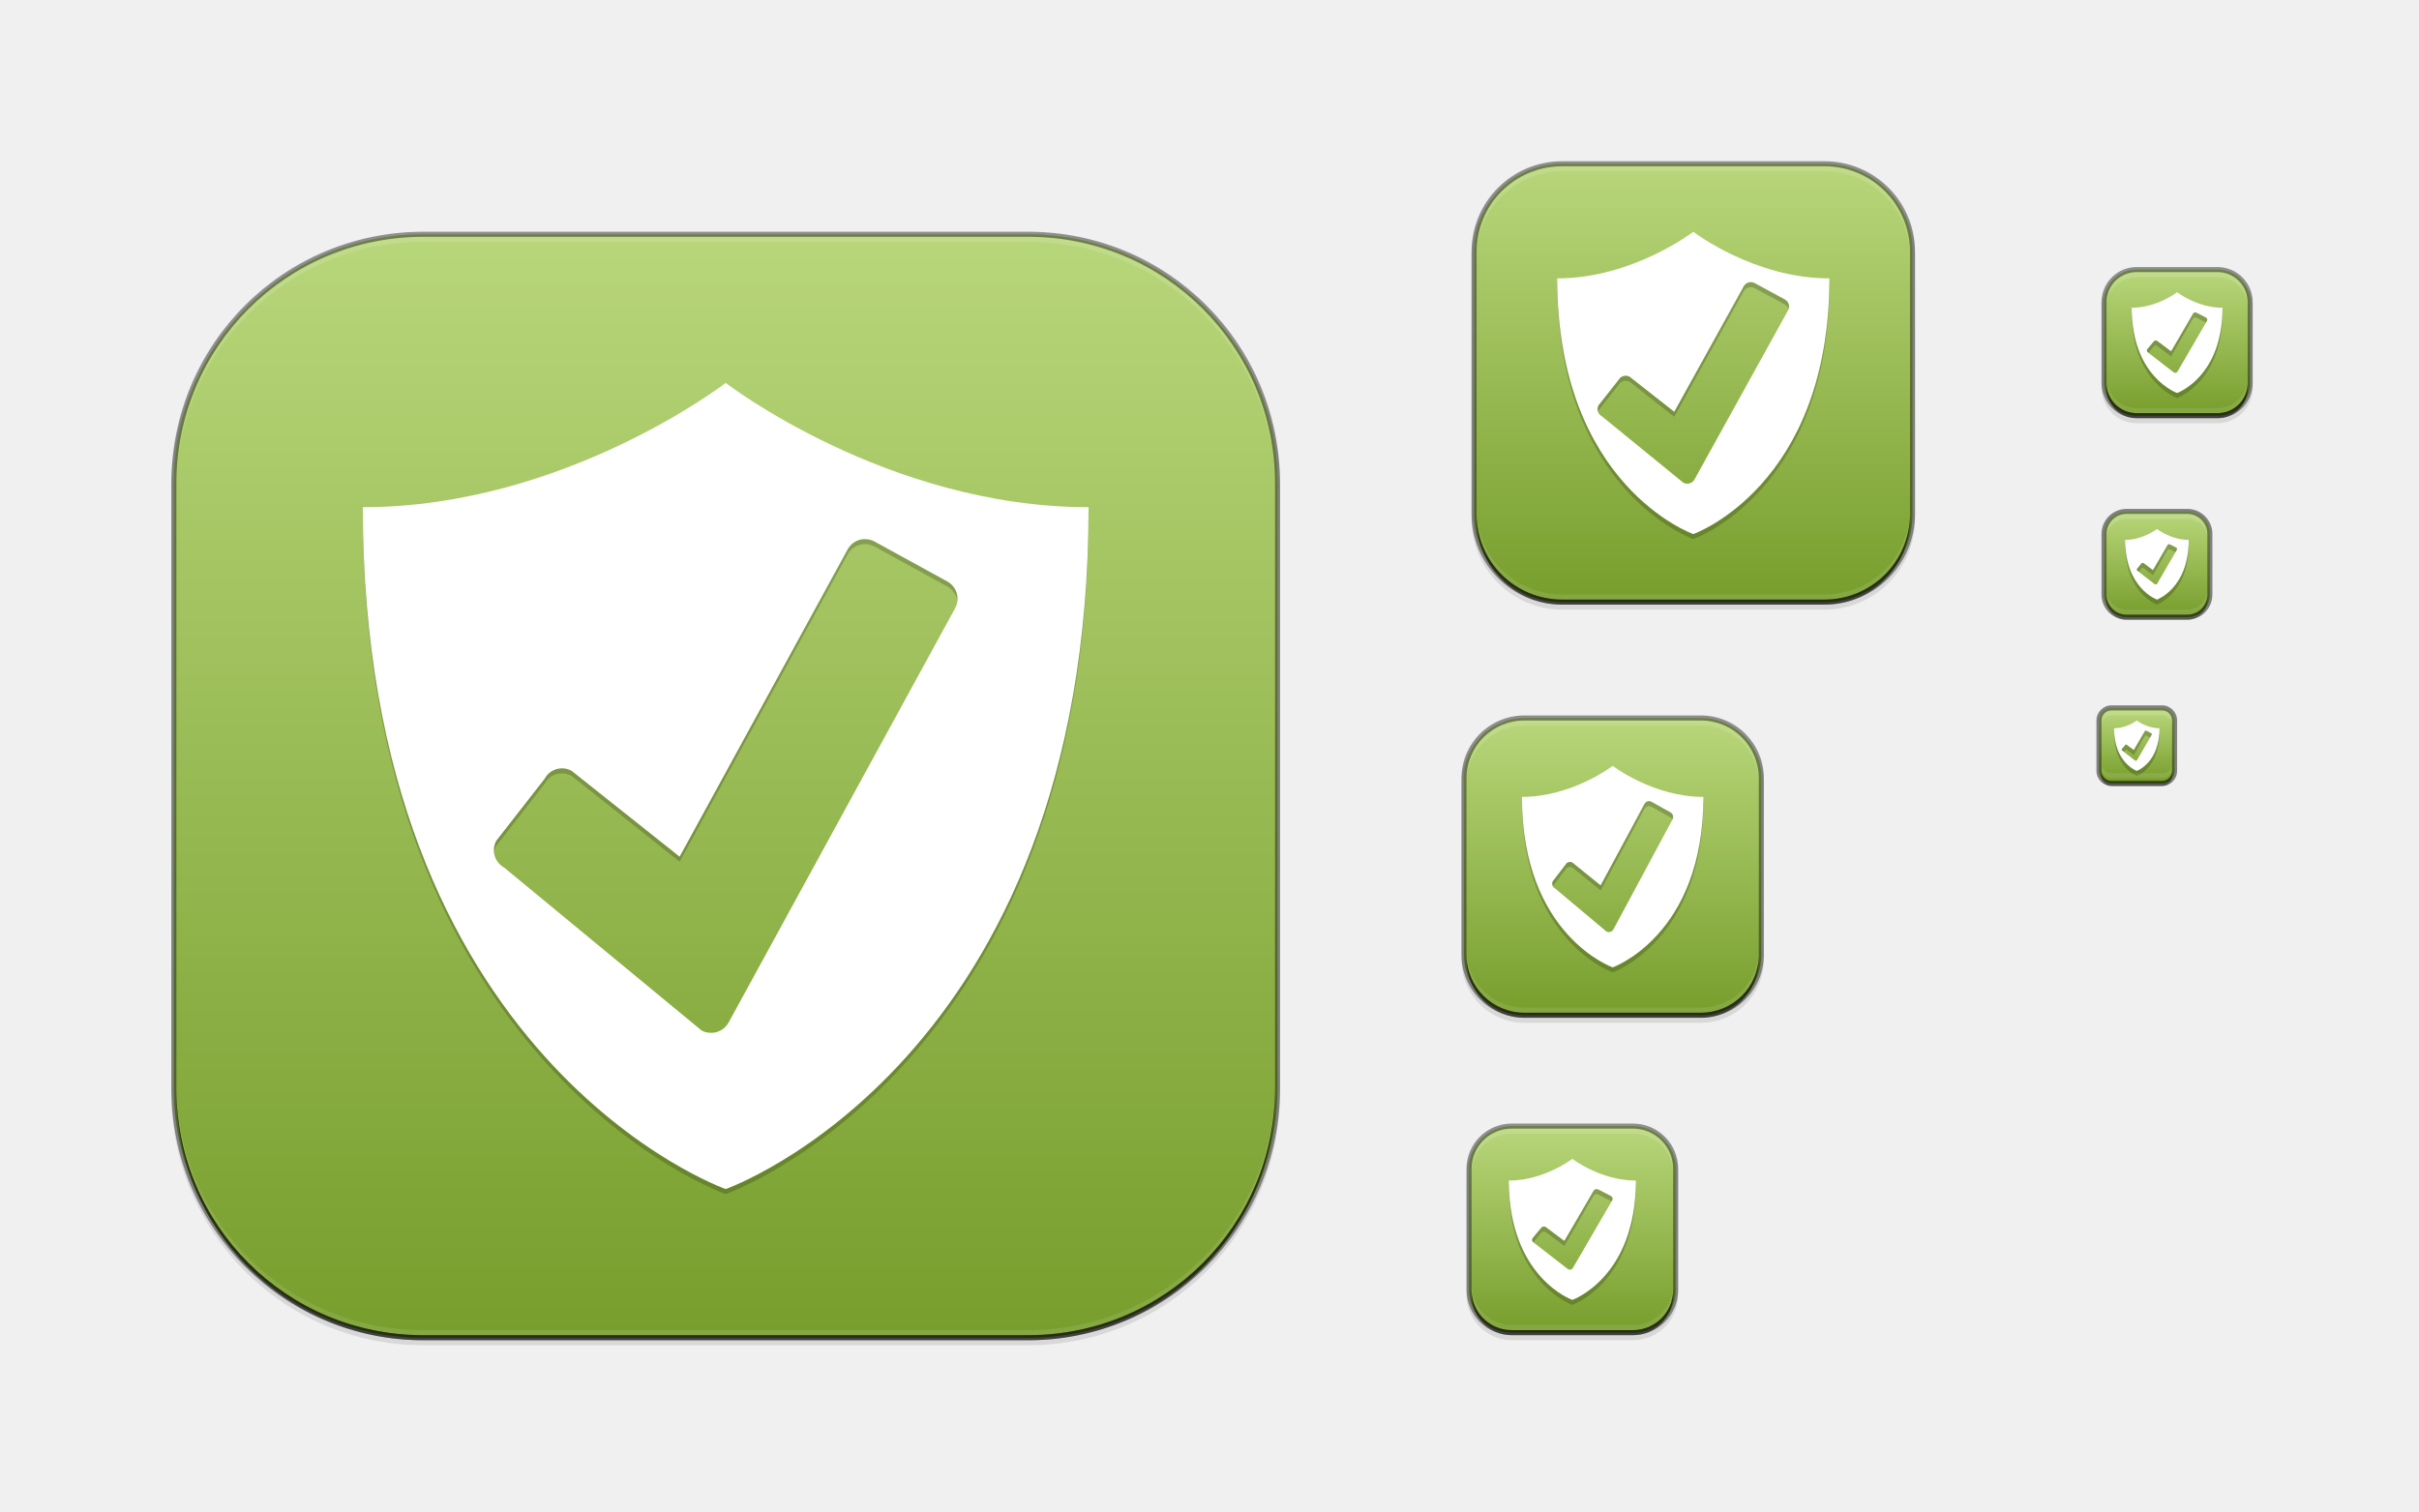
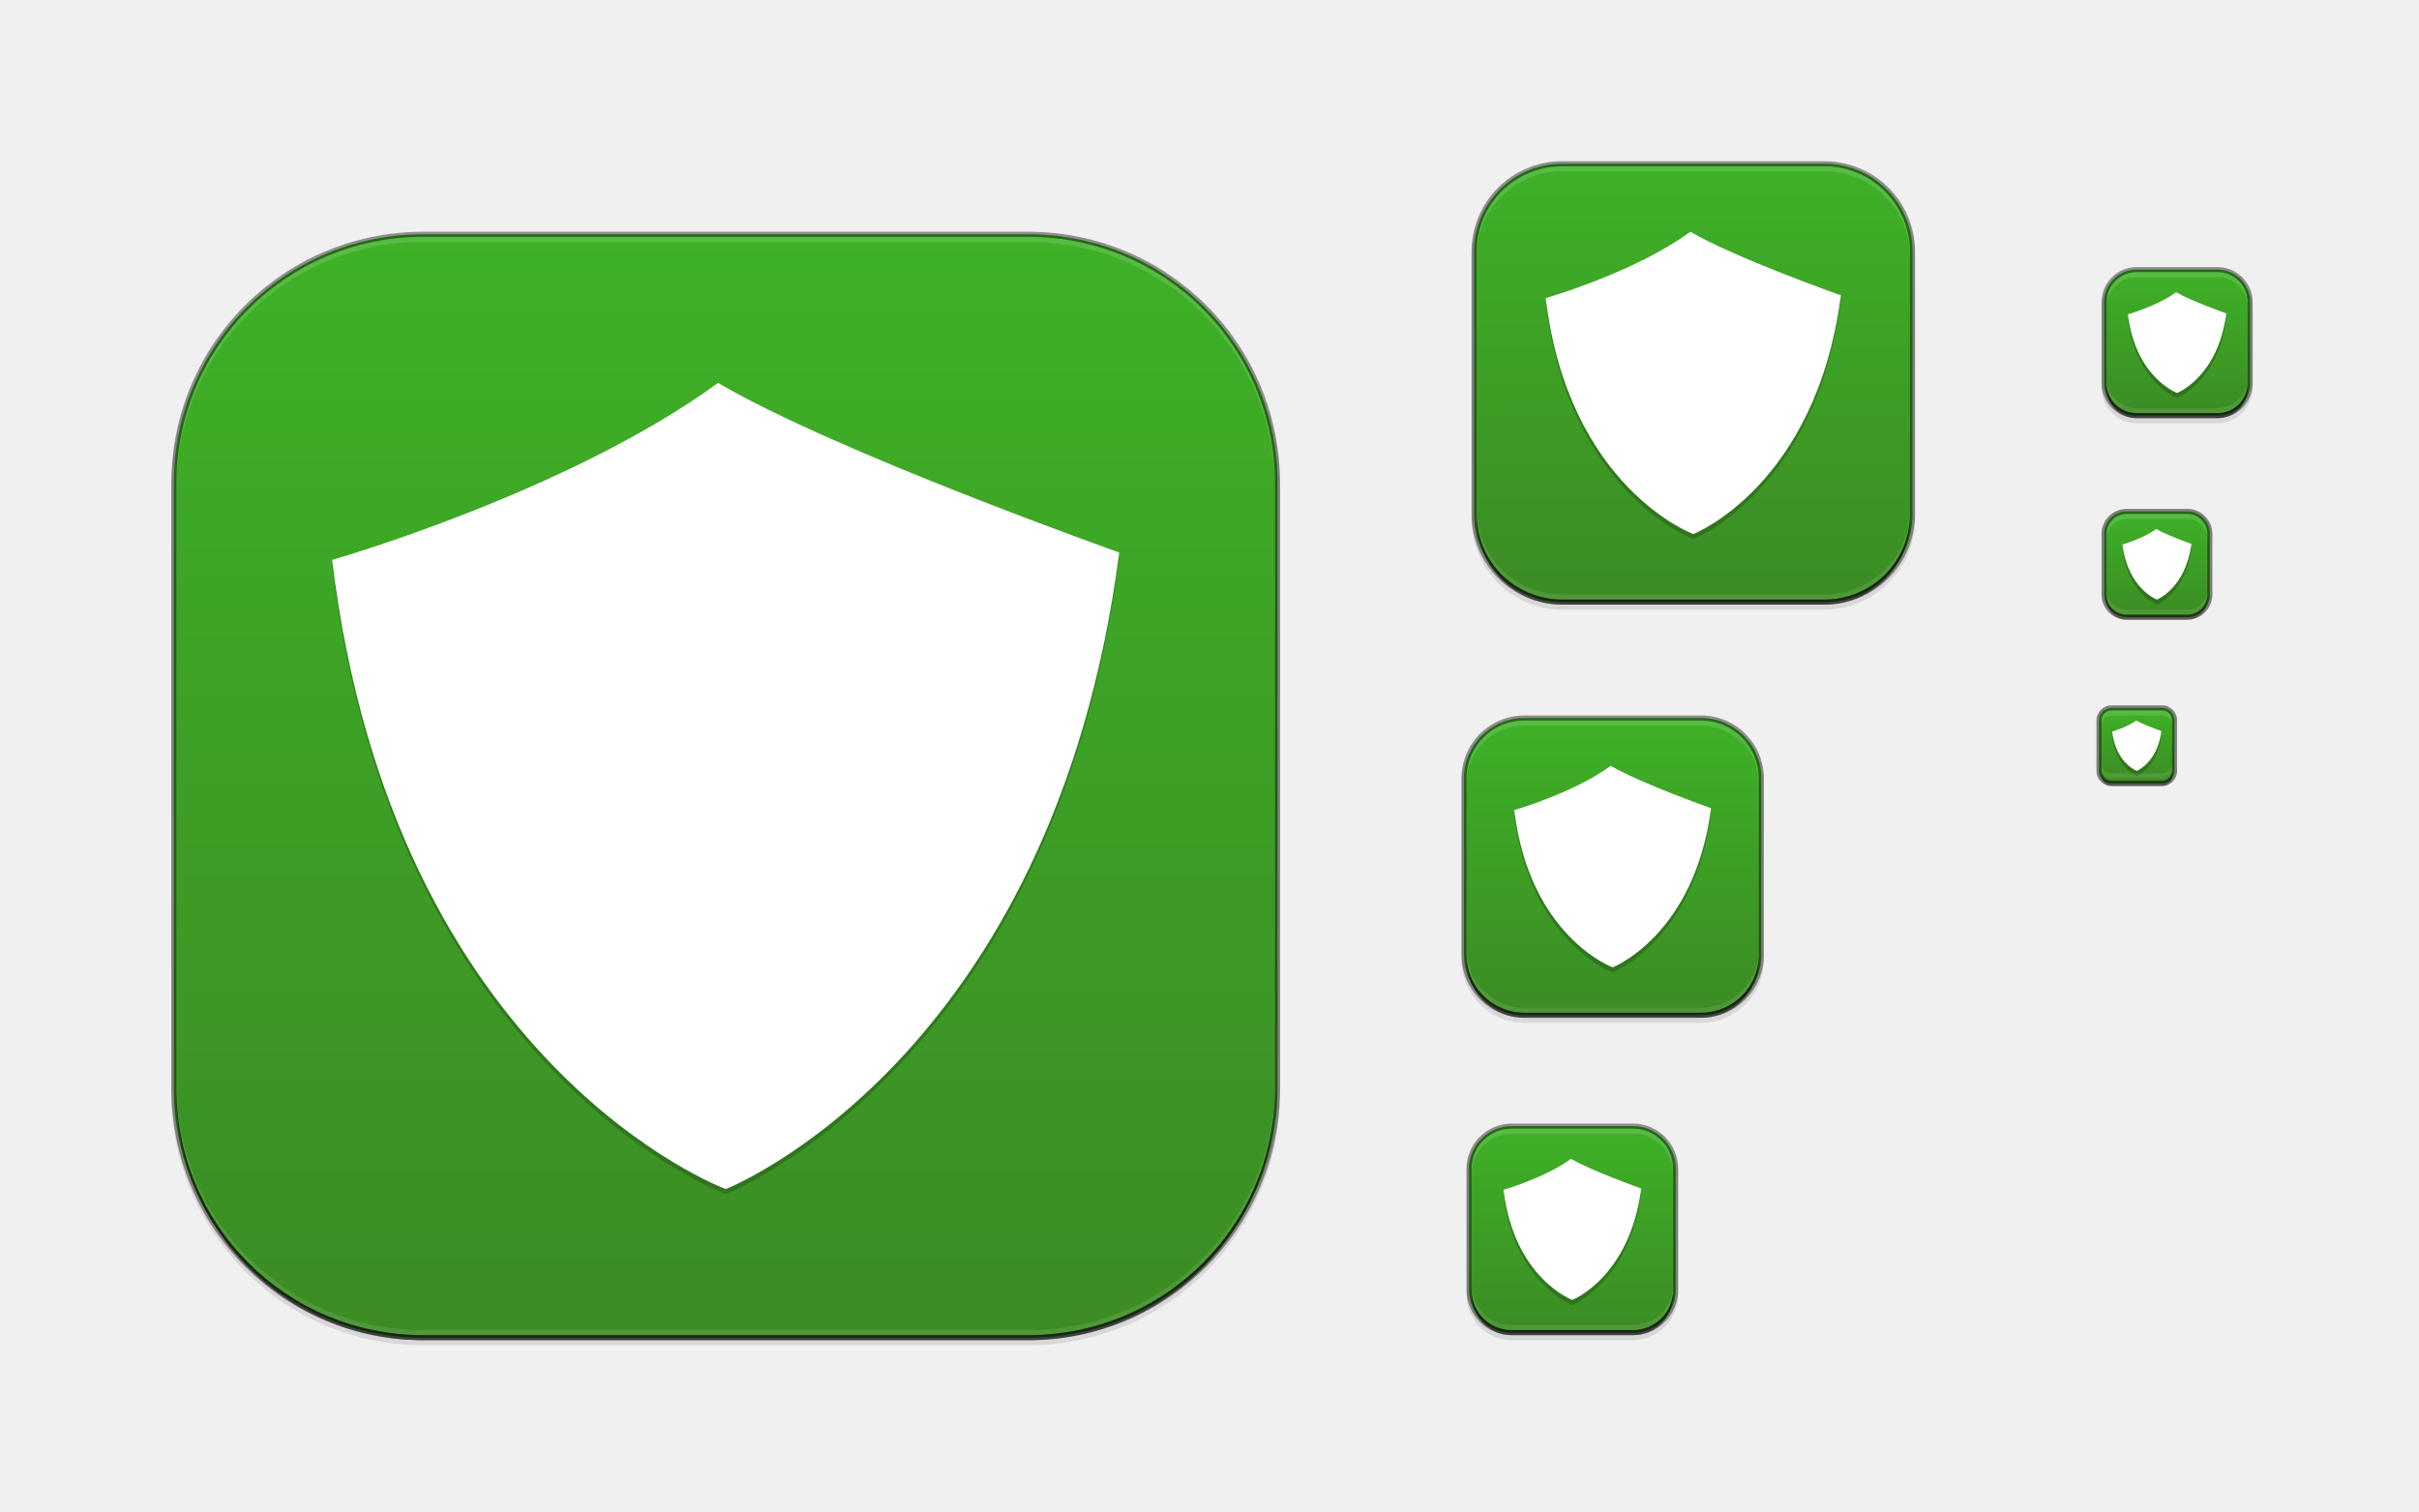
<svg xmlns="http://www.w3.org/2000/svg" xmlns:xlink="http://www.w3.org/1999/xlink" width="480" height="300" id="svg11300" version="1.0" style="display:inline;enable-background:new">
  <defs id="defs3">
-     <linearGradient xlink:href="#linearGradient1731" id="linearGradient7208" gradientUnits="userSpaceOnUse" gradientTransform="matrix(0,-1,1,0,-12,300)" x1="35" y1="156" x2="253" y2="156" />
-     <linearGradient xlink:href="#linearGradient1731" id="linearGradient7210" gradientUnits="userSpaceOnUse" gradientTransform="matrix(0,-1,1,0,276,572)" x1="417" y1="148" x2="431" y2="148" />
-     <linearGradient xlink:href="#linearGradient1731" id="linearGradient7212" gradientUnits="userSpaceOnUse" gradientTransform="matrix(0,-1,1,0,316,540)" x1="418" y1="112" x2="438" y2="112" />
-     <linearGradient xlink:href="#linearGradient1731" id="linearGradient7214" gradientUnits="userSpaceOnUse" gradientTransform="matrix(0,-1,1,0,364,500)" x1="418" y1="68" x2="446" y2="68" />
-     <linearGradient xlink:href="#linearGradient1731" id="linearGradient7216" gradientUnits="userSpaceOnUse" gradientTransform="matrix(0,-1,1,0,68,556)" x1="292" y1="244" x2="332" y2="244" />
-     <linearGradient xlink:href="#linearGradient1731" id="linearGradient7218" gradientUnits="userSpaceOnUse" gradientTransform="matrix(0,-1,1,0,260,412)" x1="293" y1="76" x2="379" y2="76" />
-     <linearGradient xlink:href="#linearGradient1731" id="linearGradient7220" gradientUnits="userSpaceOnUse" gradientTransform="matrix(0,-1,1,0,148,492)" x1="291" y1="172" x2="349" y2="172" />
+     <linearGradient xlink:href="#outerBackgroundGradient-92" id="linearGradient7208" gradientUnits="userSpaceOnUse" gradientTransform="matrix(0,-1,1,0,-12,300)" x1="35" y1="156" x2="253" y2="156" />
+     <linearGradient xlink:href="#outerBackgroundGradient-92" id="linearGradient7210" gradientUnits="userSpaceOnUse" gradientTransform="matrix(0,-1,1,0,276,572)" x1="417" y1="148" x2="431" y2="148" />
+     <linearGradient xlink:href="#outerBackgroundGradient-92" id="linearGradient7212" gradientUnits="userSpaceOnUse" gradientTransform="matrix(0,-1,1,0,316,540)" x1="418" y1="112" x2="438" y2="112" />
+     <linearGradient xlink:href="#outerBackgroundGradient-92" id="linearGradient7214" gradientUnits="userSpaceOnUse" gradientTransform="matrix(0,-1,1,0,364,500)" x1="418" y1="68" x2="446" y2="68" />
+     <linearGradient xlink:href="#outerBackgroundGradient-92" id="linearGradient7216" gradientUnits="userSpaceOnUse" gradientTransform="matrix(0,-1,1,0,68,556)" x1="292" y1="244" x2="332" y2="244" />
+     <linearGradient xlink:href="#outerBackgroundGradient-92" id="linearGradient7218" gradientUnits="userSpaceOnUse" gradientTransform="matrix(0,-1,1,0,260,412)" x1="293" y1="76" x2="379" y2="76" />
+     <linearGradient xlink:href="#outerBackgroundGradient-92" id="linearGradient7220" gradientUnits="userSpaceOnUse" gradientTransform="matrix(0,-1,1,0,148,492)" x1="291" y1="172" x2="349" y2="172" />
    <linearGradient id="outerBackgroundGradient-92">
      <stop style="stop-color:#3c8c24;stop-opacity:1" offset="0" id="stop3864-8-6-34" />
      <stop style="stop-color:#3eb127;stop-opacity:1" offset="1" id="stop3866-9-1-11" />
    </linearGradient>
    <linearGradient id="linearGradient15653">
      <stop style="stop-color:#f0f1ee;stop-opacity:1;" offset="0" id="stop15655" />
      <stop style="stop-color:#d5d9d1;stop-opacity:1;" offset="1" id="stop15657" />
    </linearGradient>
    <linearGradient id="linearGradient1731">
      <stop style="stop-color:#789e2d;stop-opacity:1" offset="0" id="stop1733" />
      <stop style="stop-color:#b8d67a;stop-opacity:1" offset="1" id="stop1735" />
    </linearGradient>
  </defs>
  <g style="display:inline" id="layer1">
    <g style="display:none" id="layer7">
      <text y="19.745" xml:space="preserve" x="15.007" style="font-style:normal;font-variant:normal;font-weight:normal;font-stretch:normal;line-height:0%;font-family:'DejaVu Sans';-inkscape-font-specification:'DejaVu Sans';display:inline;fill:#000000;fill-opacity:1;stroke:none;enable-background:new" id="context">
        <tspan style="font-style:normal;font-variant:normal;font-weight:normal;font-stretch:normal;font-size:18px;line-height:1.25;font-family:'DejaVu Sans';-inkscape-font-specification:'DejaVu Sans'" y="19.745" x="15.007" id="tspan3933">apps</tspan>
      </text>
      <text y="19.745" xml:space="preserve" x="122.488" style="font-style:normal;font-variant:normal;font-weight:bold;font-stretch:normal;line-height:0%;font-family:'DejaVu Sans';-inkscape-font-specification:'DejaVu Sans Bold';text-align:start;writing-mode:lr-tb;text-anchor:start;display:inline;fill:#000000;fill-opacity:1;stroke:none;enable-background:new" id="icon-name">
        <tspan style="font-style:normal;font-variant:normal;font-weight:bold;font-stretch:normal;font-size:18px;line-height:1.25;font-family:'DejaVu Sans';-inkscape-font-specification:'DejaVu Sans Bold'" y="19.745" x="122.488" id="tspan3937">mintupdate</tspan>
      </text>
      <rect style="fill:#eeeeec;fill-opacity:1;fill-rule:nonzero;stroke:none;stroke-width:2;marker:none;visibility:visible;display:inline;overflow:visible;enable-background:accumulate" id="rect16x16" width="16" height="16" x="416" y="140" />
      <rect style="fill:#d4d4d4;fill-opacity:1;fill-rule:nonzero;stroke:none;stroke-width:2;marker:none;visibility:visible;display:inline;overflow:visible;enable-background:accumulate" id="rect24x24" width="24" height="24" x="416" y="100" />
      <rect style="fill:#eeeeec;fill-opacity:1;fill-rule:nonzero;stroke:none;stroke-width:2;marker:none;visibility:visible;display:inline;overflow:visible;enable-background:accumulate" id="rect32x32" width="32" height="32" x="416" y="52" />
      <rect y="101" x="417" height="22" width="22" id="rect22x22" style="fill:#eeeeec;fill-opacity:1;fill-rule:nonzero;stroke:none;stroke-width:2;marker:none;visibility:visible;display:inline;overflow:visible;enable-background:accumulate" />
      <rect y="220" x="288" height="48" width="48" id="rect48x48" style="fill:#eeeeec;fill-opacity:1;fill-rule:nonzero;stroke:none;stroke-width:2;marker:none;visibility:visible;display:inline;overflow:visible;enable-background:accumulate" />
      <rect style="fill:#eeeeec;fill-opacity:1;fill-rule:nonzero;stroke:none;stroke-width:2;marker:none;visibility:visible;display:inline;overflow:visible;enable-background:accumulate" id="rect256x256" width="256" height="256" x="16" y="28" />
      <rect style="fill:#eeeeec;fill-opacity:1;fill-rule:nonzero;stroke:none;stroke-width:2;marker:none;visibility:visible;display:inline;overflow:visible;enable-background:accumulate" id="rect64x64" width="64" height="64" x="288" y="140" />
      <rect style="fill:#eeeeec;fill-opacity:1;fill-rule:nonzero;stroke:none;stroke-width:2;marker:none;visibility:visible;display:inline;overflow:visible;enable-background:accumulate" id="rect96x96" width="96" height="96" x="288" y="28" />
    </g>
    <g id="layer4" style="display:inline">
      <rect ry="50" y="47" x="34" height="220" width="220" id="rect4114" style="opacity:0.1;color:#bebebe;fill:#000000;fill-opacity:1;fill-rule:nonzero;stroke:none;stroke-width:0;marker:none;visibility:visible;display:inline;overflow:visible;enable-background:accumulate" />
      <rect style="opacity:0.1;color:#bebebe;fill:#000000;fill-opacity:1;fill-rule:nonzero;stroke:none;stroke-width:0;marker:none;visibility:visible;display:inline;overflow:visible;enable-background:accumulate" id="rect4120" width="30" height="30" x="417" y="54" ry="7" />
      <rect transform="scale(1,-1)" ry="9" y="-266" x="291" height="42" width="42" id="rect4122" style="opacity:0.1;color:#bebebe;fill:#000000;fill-opacity:1;fill-rule:nonzero;stroke:none;stroke-width:0;marker:none;visibility:visible;display:inline;overflow:visible;enable-background:accumulate" />
      <rect style="opacity:0.1;color:#bebebe;fill:#000000;fill-opacity:1;fill-rule:nonzero;stroke:none;stroke-width:0;marker:none;visibility:visible;display:inline;overflow:visible;enable-background:accumulate" id="rect4124" width="88" height="88" x="292" y="33" ry="18" />
      <rect ry="12.5" y="143" x="290" height="60" width="60" id="rect4126" style="opacity:0.1;color:#bebebe;fill:#000000;fill-opacity:1;fill-rule:nonzero;stroke:none;stroke-width:0;marker:none;visibility:visible;display:inline;overflow:visible;enable-background:accumulate" />
      <path id="path4268" d="m 422,101 c -2.77,0 -5,2.23 -5,5 l 0,12 c 0,2.77 2.23,5 5,5 l 12,0 c 2.77,0 5,-2.23 5,-5 l 0,-12 c 0,-2.77 -2.23,-5 -5,-5 z" style="opacity:0.1;color:#bebebe;fill:#000000;fill-opacity:1;fill-rule:nonzero;stroke:none;stroke-width:0;marker:none;visibility:visible;display:inline;overflow:visible;enable-background:accumulate" />
      <path id="path4270" d="m 419,140 c -1.662,0 -3,1.338 -3,3 l 0,10 c 0,1.662 1.338,3 3,3 l 10,0 c 1.662,0 3,-1.338 3,-3 l 0,-10 c 0,-1.662 -1.338,-3 -3,-3 z" style="opacity:0.1;color:#bebebe;fill:#000000;fill-opacity:1;fill-rule:nonzero;stroke:none;stroke-width:0;marker:none;visibility:visible;display:inline;overflow:visible;enable-background:accumulate" />
    </g>
    <g id="layer2" style="display:inline">
      <path style="color:#bebebe;fill:url(#linearGradient7208);fill-opacity:1.0;fill-rule:nonzero;stroke:none;stroke-width:2;marker:none;visibility:visible;display:inline;overflow:visible;enable-background:accumulate" d="M 84 46.5 C 56.569 46.5 34.5 68.569 34.5 96 L 34.5 216 C 34.5 243.431 56.569 265.5 84 265.5 L 204 265.5 C 231.431 265.5 253.5 243.431 253.5 216 L 253.5 96 C 253.5 68.569 231.431 46.5 204 46.5 L 84 46.5 z " id="path4200" />
      <path style="color:#bebebe;fill:url(#linearGradient7210);fill-opacity:1.0;fill-rule:nonzero;stroke:none;stroke-width:2;marker:none;visibility:visible;display:inline;overflow:visible;enable-background:accumulate" d="M 419 140.5 C 417.616 140.5 416.5 141.616 416.5 143 L 416.5 153 C 416.5 154.384 417.616 155.5 419 155.5 L 429 155.5 C 430.384 155.5 431.5 154.384 431.5 153 L 431.5 143 C 431.5 141.616 430.384 140.5 429 140.5 L 419 140.5 z " id="path4202" />
      <path style="color:#bebebe;fill:url(#linearGradient7212);fill-opacity:1.0;fill-rule:nonzero;stroke:none;stroke-width:2;marker:none;visibility:visible;display:inline;overflow:visible;enable-background:accumulate" d="M 422 101.5 C 419.503 101.5 417.5 103.503 417.5 106 L 417.5 118 C 417.5 120.497 419.503 122.5 422 122.5 L 434 122.5 C 436.497 122.5 438.5 120.497 438.5 118 L 438.5 106 C 438.5 103.503 436.497 101.5 434 101.5 L 422 101.5 z " id="path4204" />
      <path style="color:#bebebe;fill:url(#linearGradient7214);fill-opacity:1.0;fill-rule:nonzero;stroke:none;stroke-width:2;marker:none;visibility:visible;display:inline;overflow:visible;enable-background:accumulate" d="M 424 53.5 C 420.393 53.5 417.5 56.393 417.5 60 L 417.5 76 C 417.5 79.607 420.393 82.5 424 82.5 L 440 82.5 C 443.607 82.5 446.5 79.607 446.5 76 L 446.5 60 C 446.5 56.393 443.607 53.5 440 53.5 L 424 53.5 z " id="path4206" />
      <path style="color:#bebebe;fill:url(#linearGradient7216);fill-opacity:1.0;fill-rule:nonzero;stroke:none;stroke-width:2;marker:none;visibility:visible;display:inline;overflow:visible;enable-background:accumulate" d="M 300 223.5 C 295.285 223.5 291.5 227.285 291.5 232 L 291.5 256 C 291.5 260.715 295.285 264.5 300 264.5 L 324 264.5 C 328.715 264.5 332.5 260.715 332.5 256 L 332.5 232 C 332.5 227.285 328.715 223.5 324 223.5 L 300 223.5 z " id="path4208" />
      <path style="color:#bebebe;fill:url(#linearGradient7218);fill-opacity:1.0;fill-rule:nonzero;stroke:none;stroke-width:2;marker:none;visibility:visible;display:inline;overflow:visible;enable-background:accumulate" d="M 310 32.5 C 300.297 32.5 292.5 40.297 292.5 50 L 292.5 102 C 292.5 111.703 300.297 119.5 310 119.5 L 362 119.5 C 371.703 119.5 379.5 111.703 379.5 102 L 379.5 50 C 379.5 40.297 371.703 32.5 362 32.5 L 310 32.5 z " id="path4210" />
      <path style="color:#bebebe;fill:url(#linearGradient7220);fill-opacity:1.0;fill-rule:nonzero;stroke:none;stroke-width:2;marker:none;visibility:visible;display:inline;overflow:visible;enable-background:accumulate" d="M 302.5 142.5 C 295.845 142.5 290.5 147.845 290.5 154.5 L 290.5 189.5 C 290.5 196.155 295.845 201.5 302.5 201.5 L 337.5 201.5 C 344.155 201.5 349.5 196.155 349.5 189.5 L 349.5 154.5 C 349.5 147.845 344.155 142.5 337.5 142.5 L 302.5 142.5 z " id="path4212" />
    </g>
    <g id="layer6" style="display:inline">
-       <path style="display:inline;fill:#000000;fill-opacity:1;stroke:none;enable-background:new;opacity:0.2" d="m 336,47 c 0,0 -12,9.25 -27,9.25 0,41.25 27,50.75 27,50.75 0,0 27,-9.5 27,-50.75 -15,0 -27,-9.25 -27,-9.25 z m 11.57,10.008 c 0.21,0.021 0.428,0.079 0.625,0.186 l 5.957,3.23 c 0.788,0.426 1.079,1.399 0.648,2.178 l -18.568,33.57 c -0.33,0.597 -0.987,0.895 -1.629,0.814 -0.196,-0.025 -0.389,-0.074 -0.574,-0.174 -0.02,-0.01 -16.182,-13.201 -16.182,-13.201 -0.789,-0.426 -1.079,-1.397 -0.648,-2.176 l 3.971,-5.037 c 0.431,-0.779 1.415,-1.053 2.203,-0.627 l 8.852,6.955 13.768,-24.893 c 0.323,-0.584 0.949,-0.889 1.578,-0.826 z" id="path3018-2" />
-       <path style="fill:#ffffff;fill-opacity:1;stroke:none;display:inline;enable-background:new" d="M 336 46 C 336 46 324 55.25 309 55.25 C 309 96.5 336 106 336 106 C 336 106 363 96.5 363 55.25 C 348 55.25 336 46 336 46 z M 347.57 56.008 C 347.78 56.029 347.998 56.087 348.195 56.193 L 354.152 59.424 C 354.941 59.85 355.232 60.822 354.801 61.602 L 336.232 95.172 C 335.903 95.768 335.245 96.066 334.604 95.986 C 334.407 95.962 334.214 95.912 334.029 95.812 C 334.009 95.803 317.848 82.611 317.848 82.611 C 317.059 82.186 316.768 81.215 317.199 80.436 L 321.17 75.398 C 321.601 74.619 322.585 74.346 323.373 74.771 L 332.225 81.727 L 345.992 56.834 C 346.315 56.25 346.941 55.945 347.57 56.008 z " id="path3018" />
-       <path style="display:inline;fill:#000000;fill-opacity:1;stroke:none;enable-background:new;opacity:0.2" d="m 320,153 c 0,0 -8,6.166 -18,6.166 0,27.5 18,33.834 18,33.834 0,0 18,-6.334 18,-33.834 -10,0 -18,-6.166 -18,-6.166 z m 7.307,7.006 c 0.132,0.014 0.272,0.052 0.396,0.121 l 3.762,2.1 c 0.498,0.277 0.68,0.908 0.408,1.414 l -11.727,21.822 c -0.208,0.388 -0.622,0.581 -1.027,0.529 -0.124,-0.016 -0.247,-0.048 -0.363,-0.113 -0.013,-0.006 -10.221,-8.582 -10.221,-8.582 -0.498,-0.277 -0.68,-0.908 -0.408,-1.414 l 2.506,-3.273 c 0.272,-0.506 0.895,-0.685 1.393,-0.408 l 5.59,4.521 8.695,-16.18 c 0.204,-0.38 0.599,-0.578 0.996,-0.537 z" id="path3846-0" />
-       <path style="fill:#ffffff;fill-opacity:1;stroke:none;display:inline;enable-background:new" d="M 320 152 C 320 152 312 158.166 302 158.166 C 302 185.666 320 192 320 192 C 320 192 338 185.666 338 158.166 C 328 158.166 320 152 320 152 z M 327.307 159.006 C 327.439 159.02 327.579 159.058 327.703 159.127 L 331.465 161.227 C 331.963 161.503 332.145 162.134 331.873 162.641 L 320.146 184.463 C 319.938 184.851 319.524 185.044 319.119 184.992 C 318.995 184.976 318.873 184.944 318.756 184.879 C 318.743 184.873 308.535 176.297 308.535 176.297 C 308.037 176.02 307.855 175.389 308.127 174.883 L 310.633 171.609 C 310.905 171.103 311.527 170.924 312.025 171.201 L 317.615 175.723 L 326.311 159.543 C 326.515 159.163 326.909 158.965 327.307 159.006 z " id="path3846" />
-       <path style="display:inline;fill:#000000;fill-opacity:1;stroke:none;enable-background:new;opacity:0.2" d="m 312,231 c 0,0 -5.6,4.316 -12.6,4.316 C 299.4,254.566 312,259 312,259 c 0,0 12.6,-4.434 12.6,-23.684 C 317.6,235.316 312,231 312,231 Z m 4.871,6.004 c 0.088,0.008 0.181,0.032 0.264,0.074 l 2.508,1.291 c 0.332,0.17 0.455,0.559 0.273,0.871 l -7.818,13.43 c -0.139,0.239 -0.415,0.356 -0.686,0.324 -0.083,-0.01 -0.164,-0.029 -0.242,-0.068 -0.008,-0.004 -6.812,-5.281 -6.812,-5.281 -0.332,-0.17 -0.455,-0.559 -0.273,-0.871 l 1.672,-2.014 c 0.181,-0.312 0.596,-0.422 0.928,-0.252 l 3.727,2.783 5.797,-9.957 c 0.136,-0.234 0.399,-0.355 0.664,-0.33 z" id="path3850-2" />
-       <path style="fill:#ffffff;fill-opacity:1;stroke:none;display:inline;enable-background:new" d="M 312 230 C 312 230 306.4 234.316 299.4 234.316 C 299.4 253.566 312 258 312 258 C 312 258 324.6 253.566 324.6 234.316 C 317.6 234.316 312 230 312 230 z M 316.871 236.004 C 316.959 236.012 317.052 236.036 317.135 236.078 L 319.643 237.369 C 319.975 237.539 320.097 237.929 319.916 238.24 L 312.098 251.67 C 311.959 251.909 311.682 252.026 311.412 251.994 C 311.329 251.984 311.248 251.966 311.17 251.926 C 311.162 251.922 304.357 246.645 304.357 246.645 C 304.025 246.474 303.903 246.085 304.084 245.773 L 305.756 243.76 C 305.937 243.448 306.352 243.338 306.684 243.508 L 310.41 246.291 L 316.207 236.334 C 316.343 236.1 316.606 235.979 316.871 236.004 z " id="path3850" />
-       <path style="display:inline;fill:#000000;fill-opacity:1;stroke:none;enable-background:new;opacity:0.2" d="m 432,59 c 0,0 -4,3.084 -9,3.084 C 423,75.834 432,79 432,79 c 0,0 9,-3.166 9,-16.916 C 436,62.084 432,59 432,59 Z m 3.654,4.002 c 0.066,0.006 0.135,0.025 0.197,0.057 l 1.881,0.969 c 0.249,0.128 0.341,0.419 0.205,0.652 l -5.863,10.072 c -0.104,0.179 -0.313,0.268 -0.516,0.244 -0.062,-0.007 -0.123,-0.023 -0.182,-0.053 -0.006,-0.003 -5.109,-3.959 -5.109,-3.959 -0.249,-0.128 -0.341,-0.421 -0.205,-0.654 l 1.254,-1.51 c 0.136,-0.234 0.446,-0.317 0.695,-0.189 l 2.797,2.088 4.348,-7.469 c 0.102,-0.175 0.299,-0.267 0.498,-0.248 z" id="path3852-5" />
-       <path style="fill:#ffffff;fill-opacity:1;stroke:none;display:inline;enable-background:new" d="M 432 58 C 432 58 428 61.084 423 61.084 C 423 74.834 432 78 432 78 C 432 78 441 74.834 441 61.084 C 436 61.084 432 58 432 58 z M 435.654 62.002 C 435.721 62.008 435.789 62.027 435.852 62.059 L 437.732 63.027 C 437.981 63.155 438.074 63.446 437.938 63.68 L 432.074 73.752 C 431.97 73.931 431.761 74.02 431.559 73.996 C 431.497 73.989 431.435 73.973 431.377 73.943 C 431.371 73.94 426.268 69.984 426.268 69.984 C 426.019 69.857 425.926 69.564 426.062 69.33 L 427.316 67.82 C 427.452 67.587 427.763 67.503 428.012 67.631 L 430.809 69.719 L 435.156 62.25 C 435.258 62.075 435.456 61.983 435.654 62.002 z " id="path3852" />
-       <path style="display:inline;fill:#000000;fill-opacity:1;stroke:none;enable-background:new;opacity:0.2" d="m 428,106 c 0,0 -2.801,2.158 -6.301,2.158 C 421.699,117.783 428,120 428,120 c 0,0 6.301,-2.217 6.301,-11.842 C 430.801,108.158 428,106 428,106 Z m 2.436,3.002 c 0.044,0.004 0.091,0.016 0.133,0.037 l 1.254,0.646 c 0.166,0.085 0.225,0.28 0.135,0.436 l -3.908,6.713 c -0.069,0.119 -0.207,0.18 -0.342,0.164 -0.041,-0.005 -0.082,-0.015 -0.121,-0.035 -0.004,-0.002 -3.408,-2.641 -3.408,-2.641 -0.166,-0.085 -0.225,-0.28 -0.135,-0.436 l 0.834,-1.008 c 0.091,-0.156 0.299,-0.21 0.465,-0.125 l 1.863,1.391 2.898,-4.979 c 0.068,-0.117 0.2,-0.177 0.332,-0.164 z" id="path3854-4" />
-       <path style="fill:#ffffff;fill-opacity:1;stroke:none;display:inline;enable-background:new" d="M 428 105 C 428 105 425.199 107.158 421.699 107.158 C 421.699 116.783 428 119 428 119 C 428 119 434.301 116.783 434.301 107.158 C 430.801 107.158 428 105 428 105 z M 430.436 108.002 C 430.48 108.006 430.527 108.018 430.568 108.039 L 431.822 108.686 C 431.988 108.771 432.048 108.965 431.957 109.121 L 428.049 115.834 C 427.979 115.953 427.842 116.014 427.707 115.998 C 427.666 115.993 427.625 115.983 427.586 115.963 C 427.582 115.961 424.178 113.322 424.178 113.322 C 424.012 113.237 423.952 113.043 424.043 112.887 L 424.877 111.879 C 424.968 111.723 425.176 111.669 425.342 111.754 L 427.205 113.145 L 430.104 108.166 C 430.172 108.049 430.303 107.989 430.436 108.002 z " id="path3854" />
-       <path style="display:inline;fill:#000000;fill-opacity:1;stroke:none;enable-background:new;opacity:0.2" d="m 424,144 c 0,0 -2,1.541 -4.5,1.541 0,6.875 4.5,8.459 4.5,8.459 0,0 4.5,-1.584 4.5,-8.459 C 426,145.541 424,144 424,144 Z m 1.826,2.002 c 0.033,0.003 0.069,0.011 0.1,0.027 l 0.941,0.484 c 0.125,0.064 0.17,0.209 0.102,0.326 l -2.932,5.035 c -0.052,0.089 -0.156,0.135 -0.258,0.123 -0.031,-0.004 -0.061,-0.011 -0.09,-0.025 -0.003,-0.001 -2.557,-1.98 -2.557,-1.98 -0.125,-0.064 -0.17,-0.209 -0.102,-0.326 l 0.627,-0.756 c 0.068,-0.117 0.223,-0.158 0.348,-0.094 l 1.398,1.043 2.174,-3.734 c 0.051,-0.088 0.149,-0.132 0.248,-0.123 z" id="path3856-6" />
-       <path style="fill:#ffffff;fill-opacity:1;stroke:none;display:inline;enable-background:new" d="M 424 143 C 424 143 422 144.541 419.5 144.541 C 419.5 151.416 424 153 424 153 C 424 153 428.5 151.416 428.5 144.541 C 426 144.541 424 143 424 143 z M 425.826 145.002 C 425.859 145.005 425.895 145.013 425.926 145.029 L 426.867 145.514 C 426.992 145.578 427.037 145.723 426.969 145.84 L 424.037 150.875 C 423.985 150.964 423.881 151.01 423.779 150.998 C 423.748 150.994 423.719 150.988 423.689 150.973 C 423.686 150.971 421.133 148.992 421.133 148.992 C 421.008 148.928 420.963 148.783 421.031 148.666 L 421.658 147.91 C 421.726 147.793 421.881 147.753 422.006 147.816 L 423.404 148.859 L 425.578 145.125 C 425.629 145.037 425.727 144.993 425.826 145.002 z " id="path3856" />
-       <path style="display:inline;fill:#000000;fill-opacity:1;stroke:none;enable-background:new;opacity:0.2" d="m 144,77 c 0,0 -32,24.666 -72,24.666 0,110 72,135.334 72,135.334 0,0 72,-25.334 72,-135.334 C 176,101.666 144,77 144,77 Z m 27.441,31.004 c 0.189,-0.008 0.378,-0.004 0.568,0.016 0.508,0.051 1.038,0.194 1.516,0.455 l 14.424,7.916 c 1.909,1.043 2.611,3.425 1.568,5.334 l -44.955,82.248 c -0.799,1.462 -2.388,2.192 -3.941,1.996 -0.476,-0.06 -0.943,-0.183 -1.391,-0.428 -0.048,-0.024 -39.18,-32.342 -39.18,-32.342 -1.909,-1.043 -2.611,-3.425 -1.568,-5.334 l 9.611,-12.338 c 1.043,-1.909 3.425,-2.58 5.334,-1.537 l 21.432,17.041 33.332,-60.988 c 0.685,-1.253 1.929,-1.98 3.25,-2.039 z" id="path3858-9" />
-       <path style="fill:#ffffff;fill-opacity:1;stroke:none;display:inline;enable-background:new" d="M 144 76 C 144 76 112 100.666 72 100.666 C 72 210.666 144 236 144 236 C 144 236 216 210.666 216 100.666 C 176 100.666 144 76 144 76 z M 171.441 107.004 C 171.63 106.996 171.819 107 172.01 107.02 C 172.517 107.071 173.048 107.214 173.525 107.475 L 187.949 115.391 C 189.858 116.434 190.561 118.816 189.518 120.725 L 144.562 202.973 C 143.764 204.434 142.175 205.165 140.621 204.969 C 140.145 204.909 139.678 204.786 139.23 204.541 C 139.182 204.517 100.051 172.199 100.051 172.199 C 98.142 171.156 97.439 168.774 98.482 166.865 L 108.094 154.527 C 109.137 152.618 111.519 151.947 113.428 152.99 L 134.859 170.031 L 168.191 109.043 C 168.876 107.79 170.121 107.063 171.441 107.004 z " id="path3858" />
+       <path id="path15651-8" d="M 335.433,47 C 324.247,55.161 306.716,60.171 306.716,60.171 311.25,97.854 336,107 336,107 c 0,0 24.372,-9.512 29.284,-47.378 0,0 -21.16,-7.5 -29.851,-12.622 z" style="display:block;overflow:visible;visibility:visible;fill:#000000;fill-opacity:1;fill-rule:nonzero;stroke:none;stroke-width:1;stroke-linecap:round;stroke-linejoin:round;stroke-miterlimit:4;stroke-dasharray:none;stroke-dashoffset:0;stroke-opacity:1;marker:none;enable-background:new;opacity:0.2" />
+       <path id="path15651" d="M 335.433,46 C 324.247,54.161 306.716,59.171 306.716,59.171 311.25,96.854 336,106 336,106 c 0,0 24.372,-9.512 29.284,-47.378 0,0 -21.16,-7.5 -29.851,-12.622 z" style="display:block;overflow:visible;visibility:visible;fill:#ffffff;fill-opacity:1;fill-rule:nonzero;stroke:none;stroke-width:1;stroke-linecap:round;stroke-linejoin:round;stroke-miterlimit:4;stroke-dasharray:none;stroke-dashoffset:0;stroke-opacity:1;marker:none" />
+       <path id="path15651-7-3" d="M 142.489,77 C 112.659,98.762 65.909,112.122 65.909,112.122 78.001,212.61 144,237 144,237 c 0,0 64.992,-25.366 78.091,-126.341 0,0 -56.427,-20 -79.602,-33.659 z" style="display:block;overflow:visible;visibility:visible;fill:#000000;fill-opacity:1;fill-rule:nonzero;stroke:none;stroke-width:1;stroke-linecap:round;stroke-linejoin:round;stroke-miterlimit:4;stroke-dasharray:none;stroke-dashoffset:0;stroke-opacity:1;marker:none;enable-background:new;opacity:0.2" />
+       <path id="path15651-7" d="M 142.489,76 C 112.659,97.762 65.909,111.122 65.909,111.122 78.001,211.61 144,236 144,236 c 0,0 64.992,-25.366 78.091,-126.341 0,0 -56.427,-20 -79.602,-33.659 z" style="display:block;overflow:visible;visibility:visible;fill:#ffffff;fill-opacity:1;fill-rule:nonzero;stroke:none;stroke-width:1;stroke-linecap:round;stroke-linejoin:round;stroke-miterlimit:4;stroke-dasharray:none;stroke-dashoffset:0;stroke-opacity:1;marker:none;enable-background:new" />
+       <path id="path15651-5-6" d="m 319.622,153 c -7.457,5.441 -19.145,8.78 -19.145,8.78 C 303.5,186.902 320,193 320,193 c 0,0 16.248,-6.341 19.523,-31.585 0,0 -14.107,-5 -19.901,-8.415 z" style="display:block;overflow:visible;visibility:visible;fill:#000000;fill-opacity:1;fill-rule:nonzero;stroke:none;stroke-width:1;stroke-linecap:round;stroke-linejoin:round;stroke-miterlimit:4;stroke-dasharray:none;stroke-dashoffset:0;stroke-opacity:1;marker:none;enable-background:new;opacity:0.2" />
+       <path id="path15651-5" d="m 319.622,152 c -7.457,5.441 -19.145,8.78 -19.145,8.78 C 303.5,185.902 320,192 320,192 c 0,0 16.248,-6.341 19.523,-31.585 0,0 -14.107,-5 -19.901,-8.415 z" style="display:block;overflow:visible;visibility:visible;fill:#ffffff;fill-opacity:1;fill-rule:nonzero;stroke:none;stroke-width:1;stroke-linecap:round;stroke-linejoin:round;stroke-miterlimit:4;stroke-dasharray:none;stroke-dashoffset:0;stroke-opacity:1;marker:none;enable-background:new" />
+       <path id="path15651-77-4" d="m 311.736,231 c -5.22,3.808 -13.401,6.146 -13.401,6.146 C 300.45,254.732 312,259 312,259 c 0,0 11.374,-4.439 13.666,-22.11 0,0 -9.875,-3.5 -13.93,-5.89 z" style="display:block;overflow:visible;visibility:visible;fill:#000000;fill-opacity:1;fill-rule:nonzero;stroke:none;stroke-width:1;stroke-linecap:round;stroke-linejoin:round;stroke-miterlimit:4;stroke-dasharray:none;stroke-dashoffset:0;stroke-opacity:1;marker:none;enable-background:new;opacity:0.2" />
+       <path id="path15651-77" d="m 311.736,230 c -5.22,3.808 -13.401,6.146 -13.401,6.146 C 300.45,253.732 312,258 312,258 c 0,0 11.374,-4.439 13.666,-22.11 0,0 -9.875,-3.5 -13.93,-5.89 z" style="display:block;overflow:visible;visibility:visible;fill:#ffffff;fill-opacity:1;fill-rule:nonzero;stroke:none;stroke-width:1;stroke-linecap:round;stroke-linejoin:round;stroke-miterlimit:4;stroke-dasharray:none;stroke-dashoffset:0;stroke-opacity:1;marker:none;enable-background:new" />
+       <path id="path15651-0-6" d="m 431.811,59 c -3.729,2.72 -9.572,4.39 -9.572,4.39 C 423.75,75.951 432,79 432,79 c 0,0 8.124,-3.171 9.761,-15.793 0,0 -7.053,-2.5 -9.95,-4.207 z" style="display:block;overflow:visible;visibility:visible;fill:#000000;fill-opacity:1;fill-rule:nonzero;stroke:none;stroke-width:1;stroke-linecap:round;stroke-linejoin:round;stroke-miterlimit:4;stroke-dasharray:none;stroke-dashoffset:0;stroke-opacity:1;marker:none;enable-background:new;opacity:0.2" />
+       <path id="path15651-0" d="m 431.811,58 c -3.729,2.72 -9.572,4.39 -9.572,4.39 C 423.75,74.951 432,78 432,78 c 0,0 8.124,-3.171 9.761,-15.793 0,0 -7.053,-2.5 -9.95,-4.207 z" style="display:block;overflow:visible;visibility:visible;fill:#ffffff;fill-opacity:1;fill-rule:nonzero;stroke:none;stroke-width:1;stroke-linecap:round;stroke-linejoin:round;stroke-miterlimit:4;stroke-dasharray:none;stroke-dashoffset:0;stroke-opacity:1;marker:none;enable-background:new" />
+       <path id="path15651-4-7" d="m 427.868,106 c -2.61,1.904 -6.701,3.073 -6.701,3.073 C 422.225,117.866 428,120 428,120 c 0,0 5.687,-2.22 6.833,-11.055 0,0 -4.937,-1.75 -6.965,-2.945 z" style="display:block;overflow:visible;visibility:visible;fill:#000000;fill-opacity:1;fill-rule:nonzero;stroke:none;stroke-width:1;stroke-linecap:round;stroke-linejoin:round;stroke-miterlimit:4;stroke-dasharray:none;stroke-dashoffset:0;stroke-opacity:1;marker:none;enable-background:new;opacity:0.2" />
+       <path id="path15651-4" d="m 427.868,105 c -2.61,1.904 -6.701,3.073 -6.701,3.073 C 422.225,116.866 428,119 428,119 c 0,0 5.687,-2.22 6.833,-11.055 0,0 -4.937,-1.75 -6.965,-2.945 z" style="display:block;overflow:visible;visibility:visible;fill:#ffffff;fill-opacity:1;fill-rule:nonzero;stroke:none;stroke-width:1;stroke-linecap:round;stroke-linejoin:round;stroke-miterlimit:4;stroke-dasharray:none;stroke-dashoffset:0;stroke-opacity:1;marker:none;enable-background:new" />
+       <path id="path15651-48-5" d="m 423.906,144 c -1.864,1.36 -4.786,2.195 -4.786,2.195 0.756,6.28 4.881,7.805 4.881,7.805 0,0 4.062,-1.585 4.881,-7.896 0,0 -3.527,-1.25 -4.975,-2.104 z" style="display:block;overflow:visible;visibility:visible;fill:#000000;fill-opacity:1;fill-rule:nonzero;stroke:none;stroke-width:1;stroke-linecap:round;stroke-linejoin:round;stroke-miterlimit:4;stroke-dasharray:none;stroke-dashoffset:0;stroke-opacity:1;marker:none;enable-background:new;opacity:0.2" />
+       <path id="path15651-48" d="m 423.906,143 c -1.864,1.36 -4.786,2.195 -4.786,2.195 0.756,6.28 4.881,7.805 4.881,7.805 0,0 4.062,-1.585 4.881,-7.896 0,0 -3.527,-1.25 -4.975,-2.104 z" style="display:block;overflow:visible;visibility:visible;fill:#ffffff;fill-opacity:1;fill-rule:nonzero;stroke:none;stroke-width:1;stroke-linecap:round;stroke-linejoin:round;stroke-miterlimit:4;stroke-dasharray:none;stroke-dashoffset:0;stroke-opacity:1;marker:none;enable-background:new" />
    </g>
    <g id="layer5" style="display:inline">
      <path style="opacity:0.13;color:#bebebe;fill:#ffffff;fill-opacity:1;fill-rule:nonzero;stroke:none;stroke-width:0;marker:none;visibility:visible;display:inline;overflow:visible;enable-background:accumulate" d="M 84,47 C 56.837,47 35,68.837 35,96 l 0,1 C 35,69.837 56.837,48 84,48 l 120,0 c 27.163,0 49,21.837 49,49 l 0,-1 C 253,68.837 231.163,47 204,47 L 84,47 z" id="rect3894" />
      <path style="opacity:0.13;color:#bebebe;fill:#ffffff;fill-opacity:1;fill-rule:nonzero;stroke:none;stroke-width:0;marker:none;visibility:visible;display:inline;overflow:visible;enable-background:accumulate" d="m 419,141 c -1.125,0 -2,0.875 -2,2 l 0,1 c 0,-1.125 0.875,-2 2,-2 l 10,0 c 1.125,0 2,0.875 2,2 l 0,-1 c 0,-1.125 -0.875,-2 -2,-2 l -10,0 z" id="rect3896" />
      <path style="opacity:0.13;color:#bebebe;fill:#ffffff;fill-opacity:1;fill-rule:nonzero;stroke:none;stroke-width:0;marker:none;visibility:visible;display:inline;overflow:visible;enable-background:accumulate" d="m 422,102 c -2.233,0 -4,1.767 -4,4 l 0,1 c 0,-2.233 1.767,-4 4,-4 l 12,0 c 2.233,0 4,1.767 4,4 l 0,-1 c 0,-2.233 -1.767,-4 -4,-4 l -12,0 z" id="rect3898" />
      <path style="opacity:0.13;color:#bebebe;fill:#ffffff;fill-opacity:1;fill-rule:nonzero;stroke:none;stroke-width:0;marker:none;visibility:visible;display:inline;overflow:visible;enable-background:accumulate" d="m 424,54 c -3.341,0 -6,2.659 -6,6 l 0,1 c 0,-3.341 2.659,-6 6,-6 l 16,0 c 3.341,0 6,2.659 6,6 l 0,-1 c 0,-3.341 -2.659,-6 -6,-6 l -16,0 z" id="rect3900" />
      <path style="opacity:0.13;color:#bebebe;fill:#ffffff;fill-opacity:1;fill-rule:nonzero;stroke:none;stroke-width:0;marker:none;visibility:visible;display:inline;overflow:visible;enable-background:accumulate" d="m 300,224 c -4.449,0 -8,3.551 -8,8 l 0,1 c 0,-4.449 3.551,-8 8,-8 l 24,0 c 4.449,0 8,3.551 8,8 l 0,-1 c 0,-4.449 -3.551,-8 -8,-8 l -24,0 z" id="rect3902" />
      <path style="opacity:0.13;color:#bebebe;fill:#ffffff;fill-opacity:1;fill-rule:nonzero;stroke:none;stroke-width:0;marker:none;visibility:visible;display:inline;overflow:visible;enable-background:accumulate" d="m 310,33 c -9.435,0 -17,7.565 -17,17 l 0,1 c 0,-9.435 7.565,-17 17,-17 l 52,0 c 9.435,0 17,7.565 17,17 l 0,-1 c 0,-9.435 -7.565,-17 -17,-17 l -52,0 z" id="rect3904" />
      <path style="opacity:0.13;color:#bebebe;fill:#ffffff;fill-opacity:1;fill-rule:nonzero;stroke:none;stroke-width:0;marker:none;visibility:visible;display:inline;overflow:visible;enable-background:accumulate" d="m 302.5,143 c -6.388,0 -11.5,5.112 -11.5,11.5 l 0,1 c 0,-6.388 5.112,-11.5 11.5,-11.5 l 35,0 c 6.388,0 11.5,5.112 11.5,11.5 l 0,-1 c 0,-6.388 -5.112,-11.5 -11.5,-11.5 l -35,0 z" id="rect3906" />
      <path id="path4085" d="m 204,266 c 27.163,0 49,-21.837 49,-49 l 0,-1 c 0,27.163 -21.837,49 -49,49 L 84,265 C 56.837,265 35,243.163 35,216 l 0,1 c 0,27.163 21.837,49 49,49 l 120,0 z" style="opacity:0.5;color:#bebebe;fill:#000000;fill-opacity:1;fill-rule:nonzero;stroke:none;stroke-width:0;marker:none;visibility:visible;display:inline;overflow:visible;enable-background:accumulate" />
      <path id="path4087" d="m 429,156 c 1.125,0 2,-0.875 2,-2 l 0,-1 c 0,1.125 -0.875,2 -2,2 l -10,0 c -1.125,0 -2,-0.875 -2,-2 l 0,1 c 0,1.125 0.875,2 2,2 l 10,0 z" style="opacity:0.3;color:#bebebe;fill:#000000;fill-opacity:1;fill-rule:nonzero;stroke:none;stroke-width:0;marker:none;visibility:visible;display:inline;overflow:visible;enable-background:accumulate" />
      <path id="path4089" d="m 434,123 c 2.233,0 4,-1.767 4,-4 l 0,-1 c 0,2.233 -1.767,4 -4,4 l -12,0 c -2.233,0 -4,-1.767 -4,-4 l 0,1 c 0,2.233 1.767,4 4,4 l 12,0 z" style="opacity:0.3;color:#bebebe;fill:#000000;fill-opacity:1;fill-rule:nonzero;stroke:none;stroke-width:0;marker:none;visibility:visible;display:inline;overflow:visible;enable-background:accumulate" />
      <path id="path4091" d="m 440,83 c 3.341,0 6,-2.659 6,-6 l 0,-1 c 0,3.341 -2.659,6 -6,6 l -16,0 c -3.341,0 -6,-2.659 -6,-6 l 0,1 c 0,3.341 2.659,6 6,6 l 16,0 z" style="opacity:0.5;color:#bebebe;fill:#000000;fill-opacity:1;fill-rule:nonzero;stroke:none;stroke-width:0;marker:none;visibility:visible;display:inline;overflow:visible;enable-background:accumulate" />
      <path id="path4093" d="m 324,265 c 4.449,0 8,-3.551 8,-8 l 0,-1 c 0,4.449 -3.551,8 -8,8 l -24,0 c -4.449,0 -8,-3.551 -8,-8 l 0,1 c 0,4.449 3.551,8 8,8 l 24,0 z" style="opacity:0.5;color:#bebebe;fill:#000000;fill-opacity:1;fill-rule:nonzero;stroke:none;stroke-width:0;marker:none;visibility:visible;display:inline;overflow:visible;enable-background:accumulate" />
      <path id="path4095" d="m 362,120 c 9.435,0 17,-7.565 17,-17 l 0,-1 c 0,9.435 -7.565,17 -17,17 l -52,0 c -9.435,0 -17,-7.565 -17,-17 l 0,1 c 0,9.435 7.565,17 17,17 l 52,0 z" style="opacity:0.5;color:#bebebe;fill:#000000;fill-opacity:1;fill-rule:nonzero;stroke:none;stroke-width:0;marker:none;visibility:visible;display:inline;overflow:visible;enable-background:accumulate" />
      <path id="path4097" d="m 337.5,202 c 6.388,0 11.5,-5.112 11.5,-11.5 l 0,-1 c 0,6.388 -5.112,11.5 -11.5,11.5 l -35,0 c -6.388,0 -11.5,-5.112 -11.5,-11.5 l 0,1 c 0,6.388 5.112,11.5 11.5,11.5 l 35,0 z" style="opacity:0.5;color:#bebebe;fill:#000000;fill-opacity:1;fill-rule:nonzero;stroke:none;stroke-width:0;marker:none;visibility:visible;display:inline;overflow:visible;enable-background:accumulate" />
      <path id="path4280" d="M 84,265 C 56.837,265 35,243.163 35,216 l 0,-1 c 0,27.163 21.837,49 49,49 l 120,0 c 27.163,0 49,-21.837 49,-49 l 0,1 c 0,27.163 -21.837,49 -49,49 l -120,0 z" style="opacity:0.1;color:#bebebe;fill:#ffffff;fill-opacity:1;fill-rule:nonzero;stroke:none;stroke-width:0;marker:none;visibility:visible;display:inline;overflow:visible;enable-background:accumulate" />
      <path style="opacity:0.1;color:#bebebe;fill:#ffffff;fill-opacity:1;fill-rule:nonzero;stroke:none;stroke-width:0;marker:none;visibility:visible;display:inline;overflow:visible;enable-background:accumulate" d="m 300,264 c -4.449,0 -8,-3.551 -8,-8 l 0,-1 c 0,4.449 3.551,8 8,8 l 24,0 c 4.449,0 8,-3.551 8,-8 l 0,1 c 0,4.449 -3.551,8 -8,8 l -24,0 z" id="path4294" />
      <path style="opacity:0.1;color:#bebebe;fill:#ffffff;fill-opacity:1;fill-rule:nonzero;stroke:none;stroke-width:0;marker:none;visibility:visible;display:inline;overflow:visible;enable-background:accumulate" d="m 302.5,201 c -6.388,0 -11.5,-5.112 -11.5,-11.5 l 0,-1 c 0,6.388 5.112,11.5 11.5,11.5 l 35,0 c 6.388,0 11.5,-5.112 11.5,-11.5 l 0,1 c 0,6.388 -5.112,11.5 -11.5,11.5 l -35,0 z" id="path4296" />
      <path style="opacity:0.1;color:#bebebe;fill:#ffffff;fill-opacity:1;fill-rule:nonzero;stroke:none;stroke-width:0;marker:none;visibility:visible;display:inline;overflow:visible;enable-background:accumulate" d="m 310,119 c -9.435,0 -17,-7.565 -17,-17 l 0,-1 c 0,9.435 7.565,17 17,17 l 52,0 c 9.435,0 17,-7.565 17,-17 l 0,1 c 0,9.435 -7.565,17 -17,17 l -52,0 z" id="path4298" />
      <path style="opacity:0.1;color:#bebebe;fill:#ffffff;fill-opacity:1;fill-rule:nonzero;stroke:none;stroke-width:0;marker:none;visibility:visible;display:inline;overflow:visible;enable-background:accumulate" d="m 424,82 c -3.341,0 -6,-2.659 -6,-6 l 0,-1 c 0,3.341 2.659,6 6,6 l 16,0 c 3.341,0 6,-2.659 6,-6 l 0,1 c 0,3.341 -2.659,6 -6,6 l -16,0 z" id="path4300" />
      <path style="opacity:0.1;color:#bebebe;fill:#ffffff;fill-opacity:1;fill-rule:nonzero;stroke:none;stroke-width:0;marker:none;visibility:visible;display:inline;overflow:visible;enable-background:accumulate" d="m 422,122 c -2.233,0 -4,-1.767 -4,-4 l 0,-1 c 0,2.233 1.767,4 4,4 l 12,0 c 2.233,0 4,-1.767 4,-4 l 0,1 c 0,2.233 -1.767,4 -4,4 l -12,0 z" id="path4302" />
      <path style="opacity:0.1;color:#bebebe;fill:#ffffff;fill-opacity:1;fill-rule:nonzero;stroke:none;stroke-width:0;marker:none;visibility:visible;display:inline;overflow:visible;enable-background:accumulate" d="m 419,154.5 c -1.125,0 -2,-0.875 -2,-2 l 0,-1 c 0,1.125 0.875,2 2,2 l 10,0 c 1.125,0 2,-0.875 2,-2 l 0,1 c 0,1.125 -0.875,2 -2,2 l -10,0 z" id="path4304" />
    </g>
    <g id="layer3" style="display:inline">
      <path style="opacity:0.41;color:#bebebe;fill:#000000;fill-opacity:1;fill-rule:nonzero;stroke:none;stroke-width:0;marker:none;visibility:visible;display:inline;overflow:visible;enable-background:accumulate" d="m 422,101 c -2.77,0 -5,2.23 -5,5 l 0,12 c 0,2.77 2.23,5 5,5 l 12,0 c 2.77,0 5,-2.23 5,-5 l 0,-12 c 0,-2.77 -2.23,-5 -5,-5 l -12,0 z m 0,1 12,0 c 2.233,0 4,1.767 4,4 l 0,12 c 0,2.233 -1.767,4 -4,4 l -12,0 c -2.233,0 -4,-1.767 -4,-4 l 0,-12 c 0,-2.233 1.767,-4 4,-4 z" id="rect4099" />
      <path style="opacity:0.41;color:#bebebe;fill:#000000;fill-opacity:1;fill-rule:nonzero;stroke:none;stroke-width:0;marker:none;visibility:visible;display:inline;overflow:visible;enable-background:accumulate" d="m 424,53 c -3.878,0 -7,3.122 -7,7 l 0,16 c 0,3.878 3.122,7 7,7 l 16,0 c 3.878,0 7,-3.122 7,-7 l 0,-16 c 0,-3.878 -3.122,-7 -7,-7 l -16,0 z m 0,1 16,0 c 3.341,0 6,2.659 6,6 l 0,16 c 0,3.341 -2.659,6 -6,6 l -16,0 c -3.341,0 -6,-2.659 -6,-6 l 0,-16 c 0,-3.341 2.659,-6 6,-6 z" id="rect4151" />
      <path style="opacity:0.41;color:#bebebe;fill:#000000;fill-opacity:1;fill-rule:nonzero;stroke:none;stroke-width:0;marker:none;visibility:visible;display:inline;overflow:visible;enable-background:accumulate" d="m 419,140 c -1.662,0 -3,1.338 -3,3 l 0,10 c 0,1.662 1.338,3 3,3 l 10,0 c 1.662,0 3,-1.338 3,-3 l 0,-10 c 0,-1.662 -1.338,-3 -3,-3 l -10,0 z m 0,1 10,0 c 1.125,0 2,0.875 2,2 l 0,10 c 0,1.125 -0.875,2 -2,2 l -10,0 c -1.125,0 -2,-0.875 -2,-2 l 0,-10 c 0,-1.125 0.875,-2 2,-2 z" id="rect4095" />
      <path style="opacity:0.41;color:#bebebe;fill:#000000;fill-opacity:1;fill-rule:nonzero;stroke:none;stroke-width:0;marker:none;visibility:visible;display:inline;overflow:visible;enable-background:accumulate" d="m 300,223 c -4.986,0 -9,4.014 -9,9 l 0,24 c 0,4.986 4.014,9 9,9 l 24,0 c 4.986,0 9,-4.014 9,-9 l 0,-24 c 0,-4.986 -4.014,-9 -9,-9 l -24,0 z m 0,1 24,0 c 4.449,0 8,3.551 8,8 l 0,24 c 0,4.449 -3.551,8 -8,8 l -24,0 c -4.449,0 -8,-3.551 -8,-8 l 0,-24 c 0,-4.449 3.551,-8 8,-8 z" id="rect4783" />
      <path style="opacity:0.41;color:#bebebe;fill:#000000;fill-opacity:1;fill-rule:nonzero;stroke:none;stroke-width:0;marker:none;visibility:visible;display:inline;overflow:visible;enable-background:accumulate" d="m 302.5,142 c -6.925,0 -12.5,5.575 -12.5,12.5 l 0,35 c 0,6.925 5.575,12.5 12.5,12.5 l 35,0 c 6.925,0 12.5,-5.575 12.5,-12.5 l 0,-35 c 0,-6.925 -5.575,-12.5 -12.5,-12.5 l -35,0 z m 0,1 35,0 c 6.388,0 11.5,5.112 11.5,11.5 l 0,35 c 0,6.388 -5.112,11.5 -11.5,11.5 l -35,0 c -6.388,0 -11.5,-5.112 -11.5,-11.5 l 0,-35 c 0,-6.388 5.112,-11.5 11.5,-11.5 z" id="rect4515" />
      <path style="opacity:0.41;color:#bebebe;fill:#000000;fill-opacity:1;fill-rule:nonzero;stroke:none;stroke-width:0;marker:none;visibility:visible;display:inline;overflow:visible;enable-background:accumulate" d="m 310,32 c -9.972,0 -18,8.028 -18,18 l 0,52 c 0,9.972 8.028,18 18,18 l 52,0 c 9.972,0 18,-8.028 18,-18 l 0,-52 c 0,-9.972 -8.028,-18 -18,-18 l -52,0 z m 0,1 52,0 c 9.435,0 17,7.565 17,17 l 0,52 c 0,9.435 -7.565,17 -17,17 l -52,0 c -9.435,0 -17,-7.565 -17,-17 l 0,-52 c 0,-9.435 7.565,-17 17,-17 z" id="rect4511" />
      <path style="opacity:0.41;color:#bebebe;fill:#000000;fill-opacity:1;fill-rule:nonzero;stroke:none;stroke-width:0;marker:none;visibility:visible;display:inline;overflow:visible;enable-background:accumulate" d="M 84,46 C 56.3,46 34,68.3 34,96 l 0,120 c 0,27.7 22.3,50 50,50 l 120,0 c 27.7,0 50,-22.3 50,-50 L 254,96 C 254,68.3 231.7,46 204,46 L 84,46 z m 0,1 120,0 c 27.163,0 49,21.837 49,49 l 0,120 c 0,27.163 -21.837,49 -49,49 L 84,265 C 56.837,265 35,243.163 35,216 L 35,96 C 35,68.837 56.837,47 84,47 z" id="rect4040" />
    </g>
  </g>
</svg>
